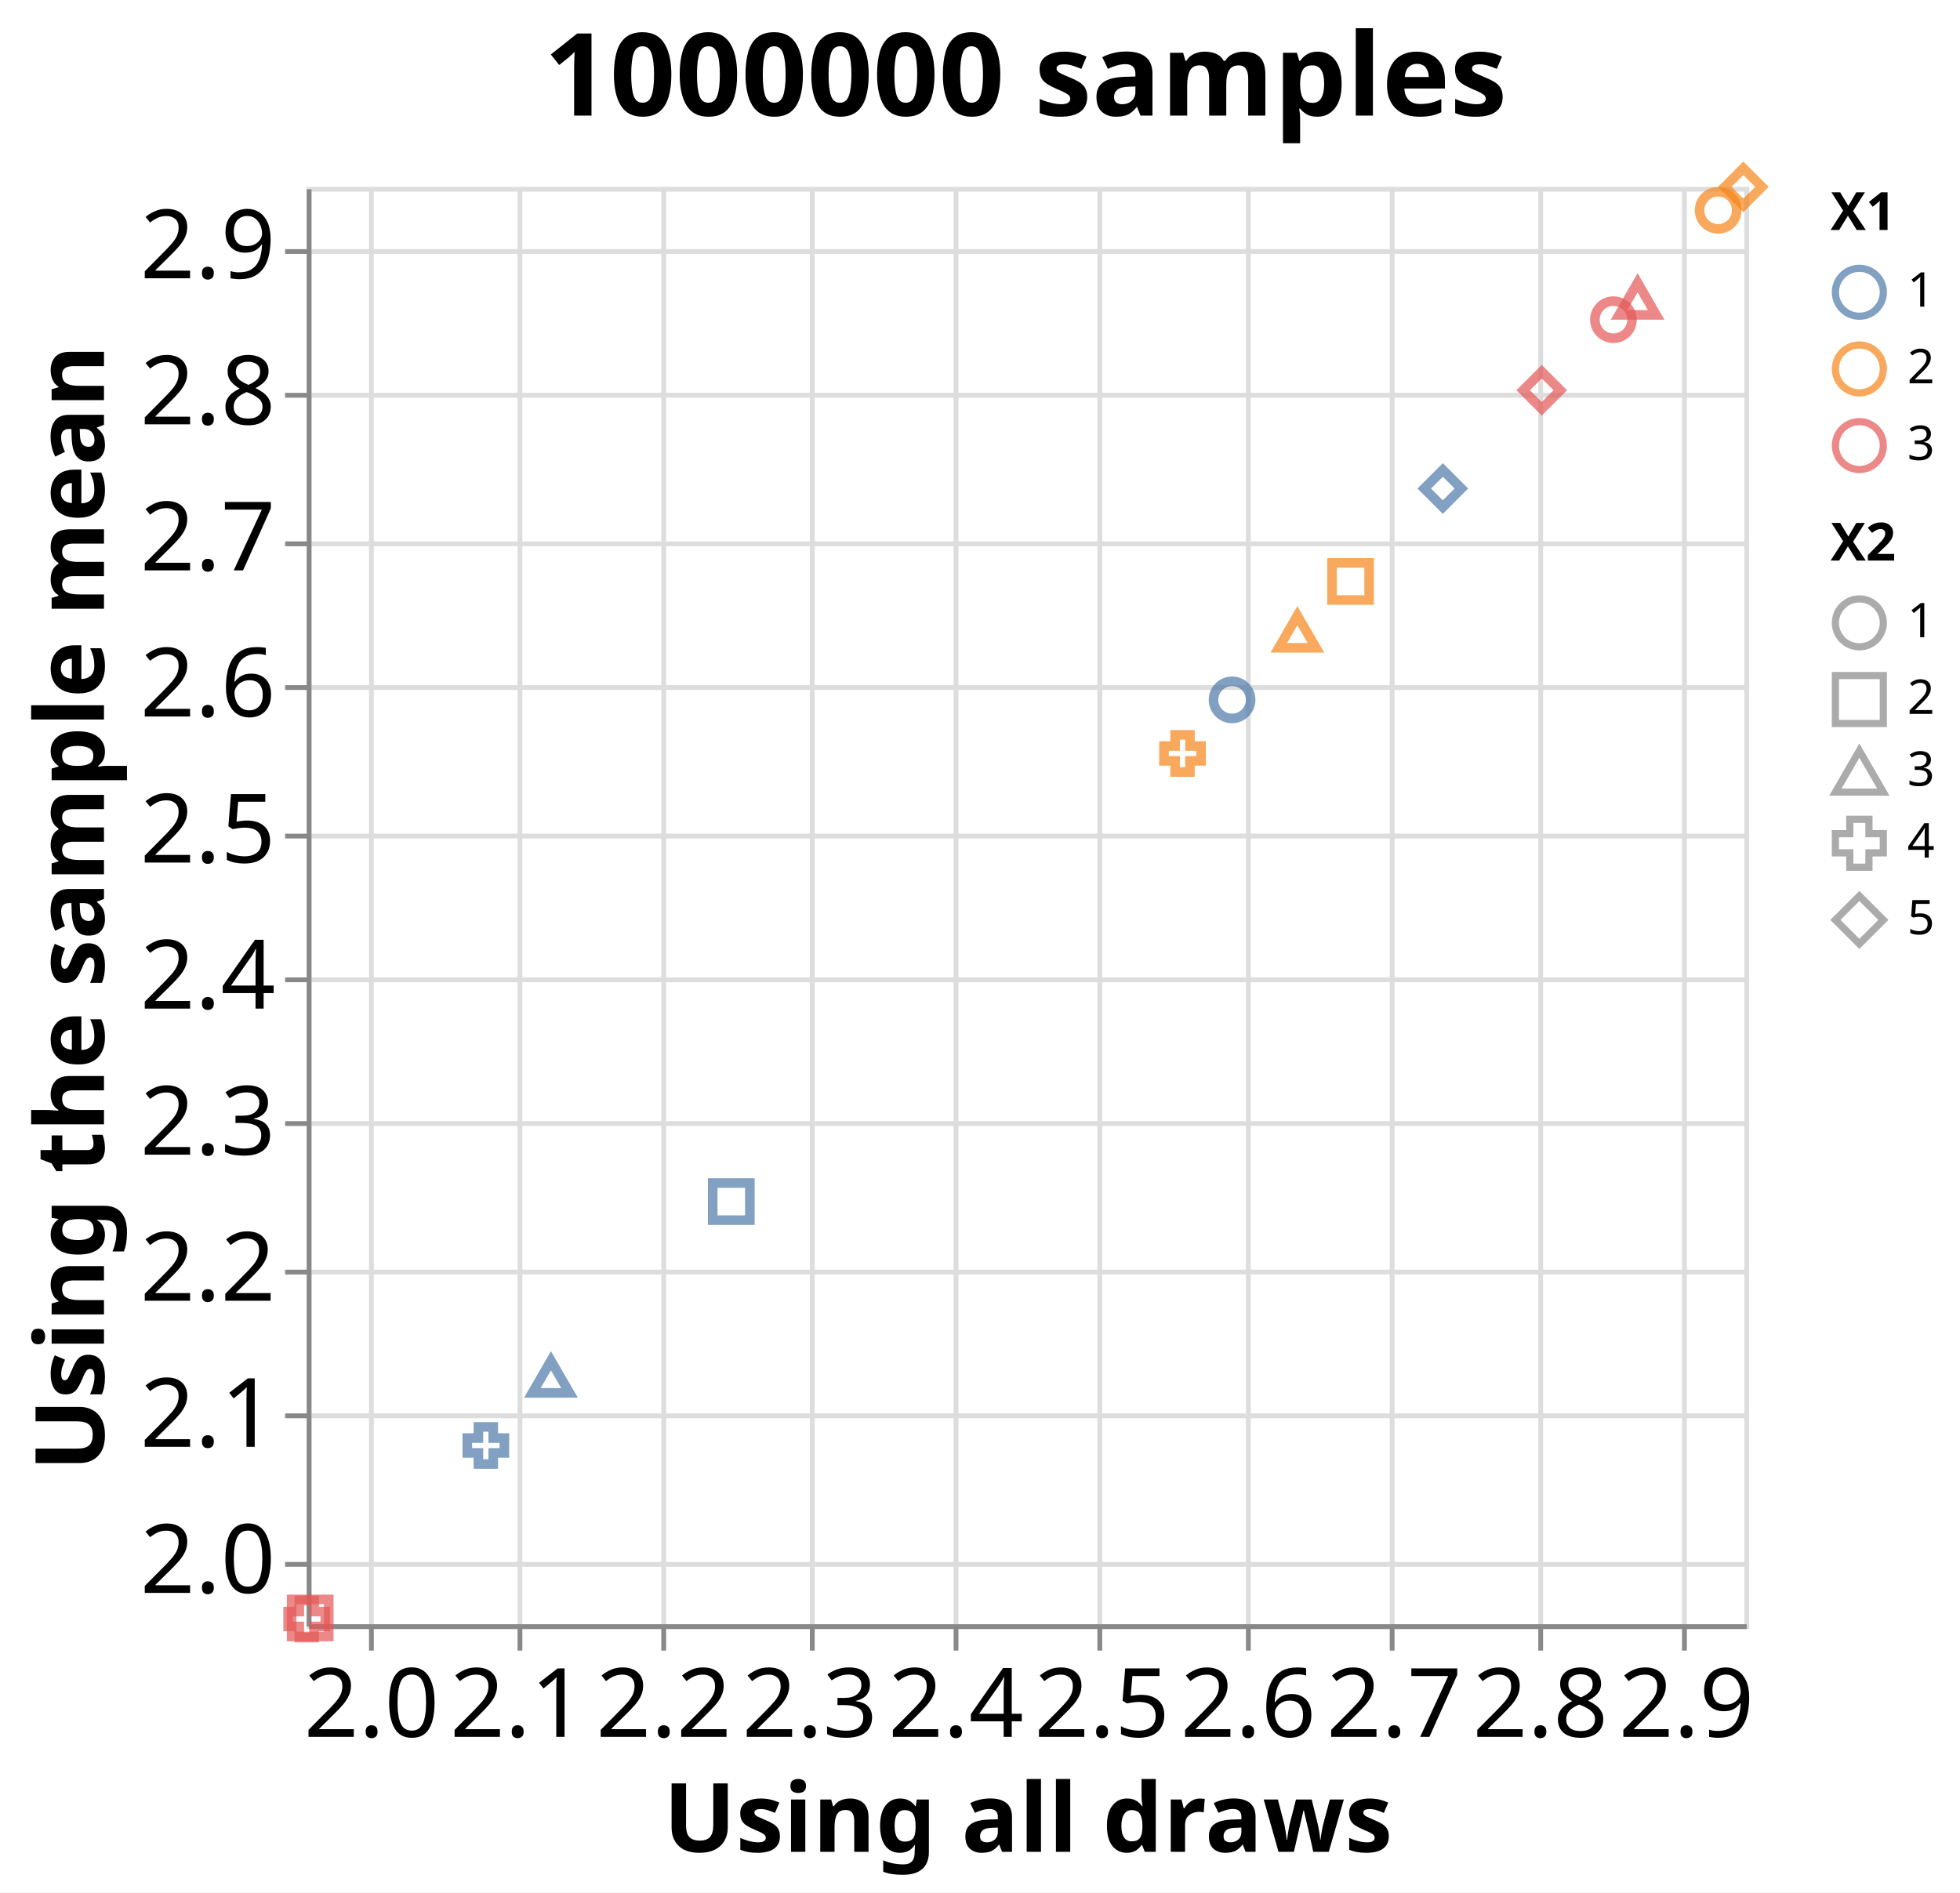
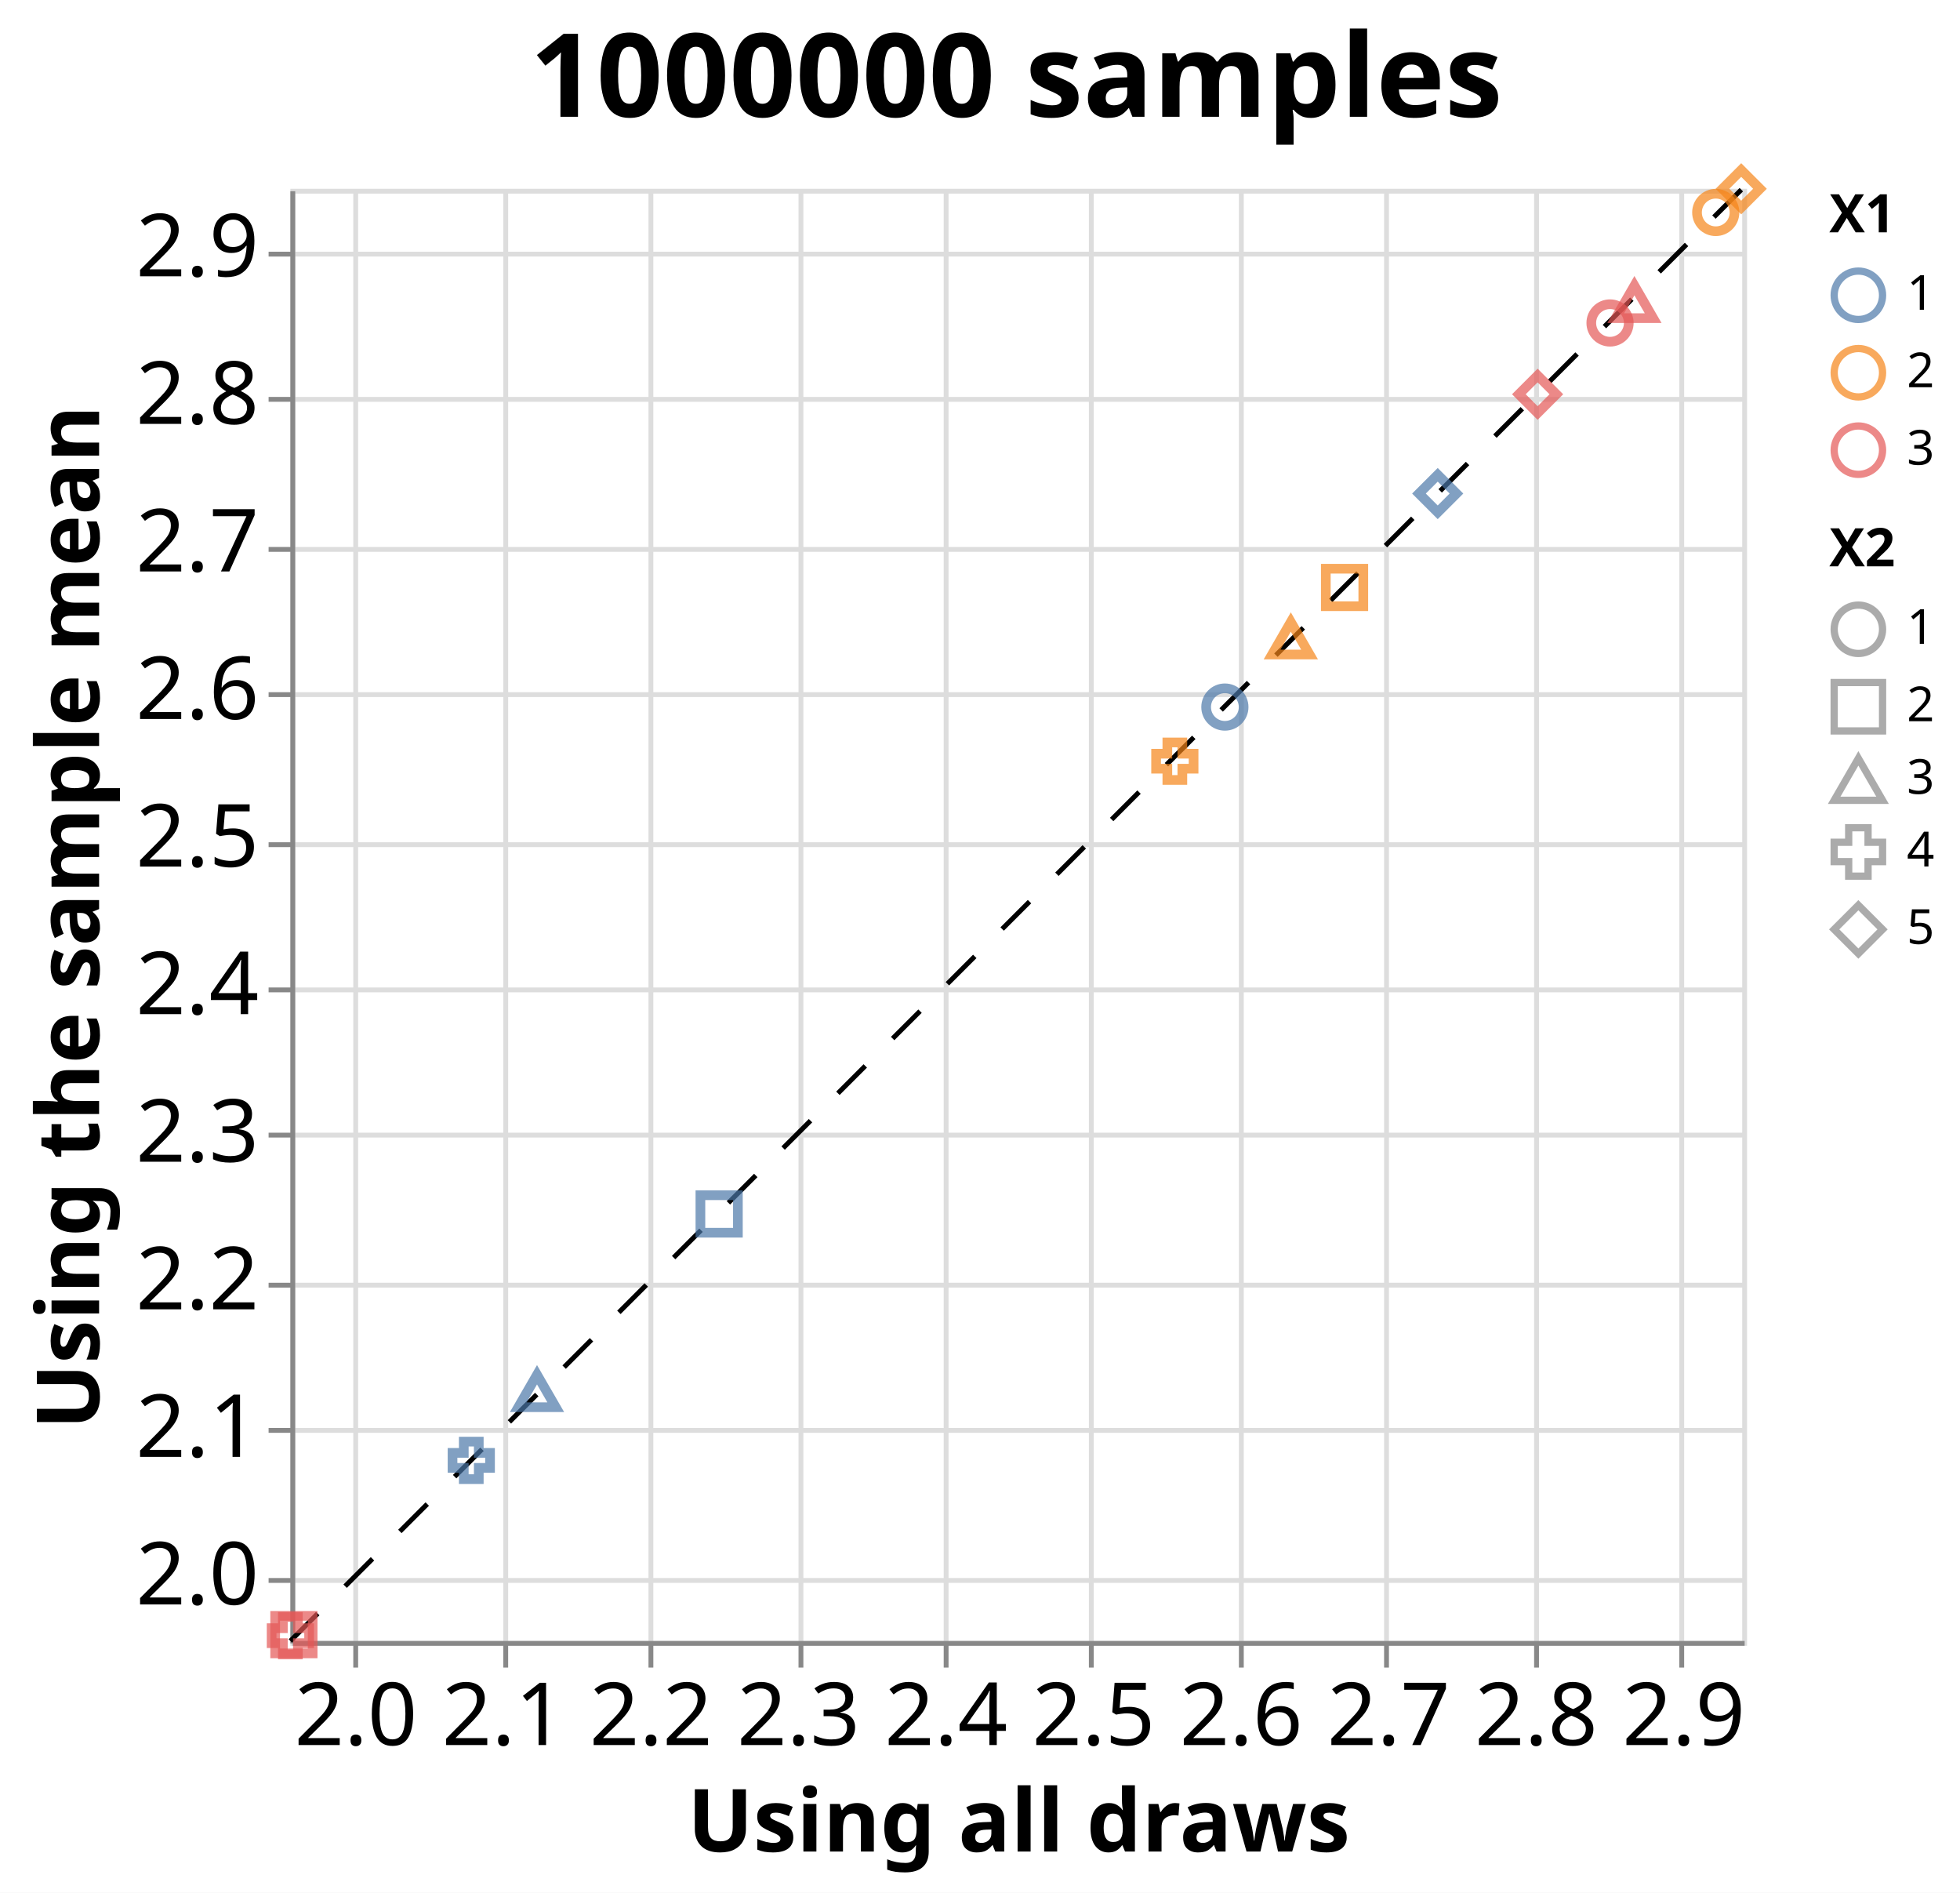
- <svg xmlns="http://www.w3.org/2000/svg" version="1.1" class="marks" width="409" height="395" viewBox="0 0 409 395">
-   <rect width="409" height="395" fill="white" />
-   <g fill="none" stroke-miterlimit="10" transform="translate(64,39)">
+ <svg xmlns="http://www.w3.org/2000/svg" version="1.1" class="marks" width="405" height="391" viewBox="0 0 405 391">
+   <rect width="405" height="391" fill="white" />
+   <g fill="none" stroke-miterlimit="10" transform="translate(60,39)">
    <g class="mark-group role-frame root" role="graphics-object" aria-roledescription="group mark container">
      <g transform="translate(0,0)">
        <path class="background" aria-hidden="true" d="M0.5,0.5h300v300h-300Z" stroke="#ddd" />
        <g>
          <g class="mark-group role-axis" aria-hidden="true">
            <g transform="translate(0.5,300.5)">
              <path class="background" aria-hidden="true" d="M0,0h0v0h0Z" pointer-events="none" />
              <g>
                <g class="mark-rule role-axis-grid" pointer-events="none">
                  <line transform="translate(13,-300)" x2="0" y2="300" stroke="#ddd" stroke-width="1" opacity="1" />
                  <line transform="translate(44,-300)" x2="0" y2="300" stroke="#ddd" stroke-width="1" opacity="1" />
                  <line transform="translate(74,-300)" x2="0" y2="300" stroke="#ddd" stroke-width="1" opacity="1" />
                  <line transform="translate(105,-300)" x2="0" y2="300" stroke="#ddd" stroke-width="1" opacity="1" />
                  <line transform="translate(135,-300)" x2="0" y2="300" stroke="#ddd" stroke-width="1" opacity="1" />
                  <line transform="translate(165,-300)" x2="0" y2="300" stroke="#ddd" stroke-width="1" opacity="1" />
                  <line transform="translate(196,-300)" x2="0" y2="300" stroke="#ddd" stroke-width="1" opacity="1" />
                  <line transform="translate(226,-300)" x2="0" y2="300" stroke="#ddd" stroke-width="1" opacity="1" />
                  <line transform="translate(257,-300)" x2="0" y2="300" stroke="#ddd" stroke-width="1" opacity="1" />
                  <line transform="translate(287,-300)" x2="0" y2="300" stroke="#ddd" stroke-width="1" opacity="1" />
                </g>
              </g>
              <path class="foreground" aria-hidden="true" d="" pointer-events="none" display="none" />
            </g>
          </g>
          <g class="mark-group role-axis" aria-hidden="true">
            <g transform="translate(0.5,0.5)">
              <path class="background" aria-hidden="true" d="M0,0h0v0h0Z" pointer-events="none" />
              <g>
                <g class="mark-rule role-axis-grid" pointer-events="none">
                  <line transform="translate(0,287)" x2="300" y2="0" stroke="#ddd" stroke-width="1" opacity="1" />
                  <line transform="translate(0,256)" x2="300" y2="0" stroke="#ddd" stroke-width="1" opacity="1" />
                  <line transform="translate(0,226)" x2="300" y2="0" stroke="#ddd" stroke-width="1" opacity="1" />
                  <line transform="translate(0,195)" x2="300" y2="0" stroke="#ddd" stroke-width="1" opacity="1" />
                  <line transform="translate(0,165)" x2="300" y2="0" stroke="#ddd" stroke-width="1" opacity="1" />
                  <line transform="translate(0,135)" x2="300" y2="0" stroke="#ddd" stroke-width="1" opacity="1" />
                  <line transform="translate(0,104)" x2="300" y2="0" stroke="#ddd" stroke-width="1" opacity="1" />
                  <line transform="translate(0,74)" x2="300" y2="0" stroke="#ddd" stroke-width="1" opacity="1" />
                  <line transform="translate(0,43)" x2="300" y2="0" stroke="#ddd" stroke-width="1" opacity="1" />
                  <line transform="translate(0,13)" x2="300" y2="0" stroke="#ddd" stroke-width="1" opacity="1" />
                </g>
              </g>
              <path class="foreground" aria-hidden="true" d="" pointer-events="none" display="none" />
            </g>
          </g>
          <g class="mark-group role-axis" role="graphics-symbol" aria-roledescription="axis" aria-label="X-axis titled 'Using all draws' for a linear scale with values from 2.0 to 2.9">
            <g transform="translate(0.5,300.5)">
              <path class="background" aria-hidden="true" d="M0,0h0v0h0Z" pointer-events="none" />
              <g>
                <g class="mark-rule role-axis-tick" pointer-events="none">
                  <line transform="translate(13,0)" x2="0" y2="5" stroke="#888" stroke-width="1" opacity="1" />
                  <line transform="translate(44,0)" x2="0" y2="5" stroke="#888" stroke-width="1" opacity="1" />
                  <line transform="translate(74,0)" x2="0" y2="5" stroke="#888" stroke-width="1" opacity="1" />
                  <line transform="translate(105,0)" x2="0" y2="5" stroke="#888" stroke-width="1" opacity="1" />
                  <line transform="translate(135,0)" x2="0" y2="5" stroke="#888" stroke-width="1" opacity="1" />
                  <line transform="translate(165,0)" x2="0" y2="5" stroke="#888" stroke-width="1" opacity="1" />
                  <line transform="translate(196,0)" x2="0" y2="5" stroke="#888" stroke-width="1" opacity="1" />
                  <line transform="translate(226,0)" x2="0" y2="5" stroke="#888" stroke-width="1" opacity="1" />
                  <line transform="translate(257,0)" x2="0" y2="5" stroke="#888" stroke-width="1" opacity="1" />
                  <line transform="translate(287,0)" x2="0" y2="5" stroke="#888" stroke-width="1" opacity="1" />
                </g>
                <g class="mark-text role-axis-label" pointer-events="none">
-                   <text text-anchor="middle" transform="translate(13.04397,23)" font-family="sans-serif" font-size="20px" fill="#000" opacity="1">2.0</text>
-                   <text text-anchor="middle" transform="translate(43.53058,23)" font-family="sans-serif" font-size="20px" fill="#000" opacity="1">2.1</text>
-                   <text text-anchor="middle" transform="translate(74.01719,23)" font-family="sans-serif" font-size="20px" fill="#000" opacity="1">2.2</text>
-                   <text text-anchor="middle" transform="translate(104.5038,23)" font-family="sans-serif" font-size="20px" fill="#000" opacity="1">2.3</text>
-                   <text text-anchor="middle" transform="translate(134.9904,23)" font-family="sans-serif" font-size="20px" fill="#000" opacity="1">2.4</text>
-                   <text text-anchor="middle" transform="translate(165.477,23)" font-family="sans-serif" font-size="20px" fill="#000" opacity="1">2.5</text>
-                   <text text-anchor="middle" transform="translate(195.9636,23)" font-family="sans-serif" font-size="20px" fill="#000" opacity="1">2.6</text>
-                   <text text-anchor="middle" transform="translate(226.4502,23)" font-family="sans-serif" font-size="20px" fill="#000" opacity="1">2.7</text>
-                   <text text-anchor="middle" transform="translate(256.9368,23)" font-family="sans-serif" font-size="20px" fill="#000" opacity="1">2.8</text>
-                   <text text-anchor="middle" transform="translate(287.4235,23)" font-family="sans-serif" font-size="20px" fill="#000" opacity="1">2.9</text>
+                   <text text-anchor="middle" transform="translate(13.04397,21)" font-family="sans-serif" font-size="18px" fill="#000" opacity="1">2.0</text>
+                   <text text-anchor="middle" transform="translate(43.53058,21)" font-family="sans-serif" font-size="18px" fill="#000" opacity="1">2.1</text>
+                   <text text-anchor="middle" transform="translate(74.01719,21)" font-family="sans-serif" font-size="18px" fill="#000" opacity="1">2.2</text>
+                   <text text-anchor="middle" transform="translate(104.5038,21)" font-family="sans-serif" font-size="18px" fill="#000" opacity="1">2.3</text>
+                   <text text-anchor="middle" transform="translate(134.9904,21)" font-family="sans-serif" font-size="18px" fill="#000" opacity="1">2.4</text>
+                   <text text-anchor="middle" transform="translate(165.477,21)" font-family="sans-serif" font-size="18px" fill="#000" opacity="1">2.5</text>
+                   <text text-anchor="middle" transform="translate(195.9636,21)" font-family="sans-serif" font-size="18px" fill="#000" opacity="1">2.6</text>
+                   <text text-anchor="middle" transform="translate(226.4502,21)" font-family="sans-serif" font-size="18px" fill="#000" opacity="1">2.7</text>
+                   <text text-anchor="middle" transform="translate(256.9368,21)" font-family="sans-serif" font-size="18px" fill="#000" opacity="1">2.8</text>
+                   <text text-anchor="middle" transform="translate(287.4235,21)" font-family="sans-serif" font-size="18px" fill="#000" opacity="1">2.9</text>
                </g>
                <g class="mark-rule role-axis-domain" pointer-events="none">
                  <line transform="translate(0,0)" x2="300" y2="0" stroke="#888" stroke-width="1" opacity="1" />
                </g>
                <g class="mark-text role-axis-title" pointer-events="none">
-                   <text text-anchor="middle" transform="translate(150,47)" font-family="sans-serif" font-size="20px" font-weight="bold" fill="#000" opacity="1">Using all draws</text>
+                   <text text-anchor="middle" transform="translate(150,43)" font-family="sans-serif" font-size="18px" font-weight="bold" fill="#000" opacity="1">Using all draws</text>
                </g>
              </g>
              <path class="foreground" aria-hidden="true" d="" pointer-events="none" display="none" />
            </g>
          </g>
          <g class="mark-group role-axis" role="graphics-symbol" aria-roledescription="axis" aria-label="Y-axis titled 'Using the sample mean' for a linear scale with values from 2.0 to 2.9">
            <g transform="translate(0.5,0.5)">
              <path class="background" aria-hidden="true" d="M0,0h0v0h0Z" pointer-events="none" />
              <g>
                <g class="mark-rule role-axis-tick" pointer-events="none">
                  <line transform="translate(0,287)" x2="-5" y2="0" stroke="#888" stroke-width="1" opacity="1" />
                  <line transform="translate(0,256)" x2="-5" y2="0" stroke="#888" stroke-width="1" opacity="1" />
                  <line transform="translate(0,226)" x2="-5" y2="0" stroke="#888" stroke-width="1" opacity="1" />
                  <line transform="translate(0,195)" x2="-5" y2="0" stroke="#888" stroke-width="1" opacity="1" />
                  <line transform="translate(0,165)" x2="-5" y2="0" stroke="#888" stroke-width="1" opacity="1" />
                  <line transform="translate(0,135)" x2="-5" y2="0" stroke="#888" stroke-width="1" opacity="1" />
                  <line transform="translate(0,104)" x2="-5" y2="0" stroke="#888" stroke-width="1" opacity="1" />
                  <line transform="translate(0,74)" x2="-5" y2="0" stroke="#888" stroke-width="1" opacity="1" />
                  <line transform="translate(0,43)" x2="-5" y2="0" stroke="#888" stroke-width="1" opacity="1" />
                  <line transform="translate(0,13)" x2="-5" y2="0" stroke="#888" stroke-width="1" opacity="1" />
                </g>
                <g class="mark-text role-axis-label" pointer-events="none">
-                   <text text-anchor="end" transform="translate(-7,292.956)" font-family="sans-serif" font-size="20px" fill="#000" opacity="1">2.0</text>
-                   <text text-anchor="end" transform="translate(-7,262.4694)" font-family="sans-serif" font-size="20px" fill="#000" opacity="1">2.1</text>
-                   <text text-anchor="end" transform="translate(-7,231.9828)" font-family="sans-serif" font-size="20px" fill="#000" opacity="1">2.2</text>
-                   <text text-anchor="end" transform="translate(-7,201.4962)" font-family="sans-serif" font-size="20px" fill="#000" opacity="1">2.3</text>
-                   <text text-anchor="end" transform="translate(-7,171.0096)" font-family="sans-serif" font-size="20px" fill="#000" opacity="1">2.4</text>
-                   <text text-anchor="end" transform="translate(-7,140.523)" font-family="sans-serif" font-size="20px" fill="#000" opacity="1">2.5</text>
-                   <text text-anchor="end" transform="translate(-7,110.0364)" font-family="sans-serif" font-size="20px" fill="#000" opacity="1">2.6</text>
-                   <text text-anchor="end" transform="translate(-7,79.54977)" font-family="sans-serif" font-size="20px" fill="#000" opacity="1">2.7</text>
-                   <text text-anchor="end" transform="translate(-7,49.06316)" font-family="sans-serif" font-size="20px" fill="#000" opacity="1">2.8</text>
-                   <text text-anchor="end" transform="translate(-7,18.57655)" font-family="sans-serif" font-size="20px" fill="#000" opacity="1">2.9</text>
+                   <text text-anchor="end" transform="translate(-7,291.956)" font-family="sans-serif" font-size="18px" fill="#000" opacity="1">2.0</text>
+                   <text text-anchor="end" transform="translate(-7,261.4694)" font-family="sans-serif" font-size="18px" fill="#000" opacity="1">2.1</text>
+                   <text text-anchor="end" transform="translate(-7,230.9828)" font-family="sans-serif" font-size="18px" fill="#000" opacity="1">2.2</text>
+                   <text text-anchor="end" transform="translate(-7,200.4962)" font-family="sans-serif" font-size="18px" fill="#000" opacity="1">2.3</text>
+                   <text text-anchor="end" transform="translate(-7,170.0096)" font-family="sans-serif" font-size="18px" fill="#000" opacity="1">2.4</text>
+                   <text text-anchor="end" transform="translate(-7,139.523)" font-family="sans-serif" font-size="18px" fill="#000" opacity="1">2.5</text>
+                   <text text-anchor="end" transform="translate(-7,109.0364)" font-family="sans-serif" font-size="18px" fill="#000" opacity="1">2.6</text>
+                   <text text-anchor="end" transform="translate(-7,78.54977)" font-family="sans-serif" font-size="18px" fill="#000" opacity="1">2.7</text>
+                   <text text-anchor="end" transform="translate(-7,48.06316)" font-family="sans-serif" font-size="18px" fill="#000" opacity="1">2.8</text>
+                   <text text-anchor="end" transform="translate(-7,17.57655)" font-family="sans-serif" font-size="18px" fill="#000" opacity="1">2.9</text>
                </g>
                <g class="mark-rule role-axis-domain" pointer-events="none">
                  <line transform="translate(0,300)" x2="0" y2="-300" stroke="#888" stroke-width="1" opacity="1" />
                </g>
                <g class="mark-text role-axis-title" pointer-events="none">
-                   <text text-anchor="middle" transform="translate(-38.80273,150) rotate(-90) translate(0,-4)" font-family="sans-serif" font-size="20px" font-weight="bold" fill="#000" opacity="1">Using the sample mean</text>
-                 </g>
-               </g>
-               <path class="foreground" aria-hidden="true" d="" pointer-events="none" display="none" />
-             </g>
-           </g>
-           <g class="mark-symbol role-mark marks" role="graphics-object" aria-roledescription="symbol mark container">
+                   <text text-anchor="middle" transform="translate(-36.02246,150) rotate(-90) translate(0,-4)" font-family="sans-serif" font-size="18px" font-weight="bold" fill="#000" opacity="1">Using the sample mean</text>
+                 </g>
+               </g>
+               <path class="foreground" aria-hidden="true" d="" pointer-events="none" display="none" />
+             </g>
+           </g>
+           <g class="mark-rule role-mark layer_0_marks" role="graphics-symbol" aria-roledescription="rule mark container">
+             <line transform="translate(0,300)" x2="300" y2="-300" stroke="black" stroke-dasharray="8,8" />
+           </g>
+           <g class="mark-symbol role-mark layer_1_marks" role="graphics-object" aria-roledescription="symbol mark container">
            <path aria-label="all_draws: 2.59060846883; mean: 2.59004701719; X1: 1; X2: 1" role="graphics-symbol" aria-roledescription="point" transform="translate(193.1005,107.0707)" d="M3.873,0A3.873,3.873,0,1,1,-3.873,0A3.873,3.873,0,1,1,3.873,0" stroke="#4c78a8" stroke-width="2" opacity="0.7" />
            <path aria-label="all_draws: 2.92330799041; mean: 2.92519741451; X1: 2; X2: 1" role="graphics-symbol" aria-roledescription="point" transform="translate(294.5293,4.894712)" d="M3.873,0A3.873,3.873,0,1,1,-3.873,0A3.873,3.873,0,1,1,3.873,0" stroke="#f58518" stroke-width="2" opacity="0.7" />
            <path aria-label="all_draws: 2.85165441388; mean: 2.85032758886; X1: 3; X2: 1" role="graphics-symbol" aria-roledescription="point" transform="translate(272.6845,27.71998)" d="M3.873,0A3.873,3.873,0,1,1,-3.873,0A3.873,3.873,0,1,1,3.873,0" stroke="#e45756" stroke-width="2" opacity="0.7" />
            <path aria-label="all_draws: 2.24783375137; mean: 2.2465529508; X1: 1; X2: 2" role="graphics-symbol" aria-roledescription="point" transform="translate(88.60008,211.7904)" d="M-3.873,-3.873h7.746v7.746h-7.746Z" stroke="#4c78a8" stroke-width="2" opacity="0.7" />
            <path aria-label="all_draws: 2.67171722108; mean: 2.67109249202; X1: 2; X2: 2" role="graphics-symbol" aria-roledescription="point" transform="translate(217.8278,82.36269)" d="M-3.873,-3.873h7.746v7.746h-7.746Z" stroke="#f58518" stroke-width="2" opacity="0.7" />
            <path aria-label="all_draws: 1.95961008916; mean: 1.96151561356; X1: 3; X2: 2" role="graphics-symbol" aria-roledescription="point" transform="translate(0.7304566,298.6886)" d="M-3.873,-3.873h7.746v7.746h-7.746Z" stroke="#e45756" stroke-width="2" opacity="0.7" />
            <path aria-label="all_draws: 2.1243854495; mean: 2.12660274371; X1: 1; X2: 3" role="graphics-symbol" aria-roledescription="point" transform="translate(50.96488,248.3591)" d="M0,-3.354L-3.873,3.354L3.873,3.354Z" stroke="#4c78a8" stroke-width="2" opacity="0.7" />
            <path aria-label="all_draws: 2.6353029895; mean: 2.63668059423; X1: 2; X2: 3" role="graphics-symbol" aria-roledescription="point" transform="translate(206.7263,92.85371)" d="M0,-3.354L-3.873,3.354L3.873,3.354Z" stroke="#f58518" stroke-width="2" opacity="0.7" />
            <path aria-label="all_draws: 2.86818582073; mean: 2.86459112086; X1: 3; X2: 3" role="graphics-symbol" aria-roledescription="point" transform="translate(277.7244,23.37152)" d="M0,-3.354L-3.873,3.354L3.873,3.354Z" stroke="#e45756" stroke-width="2" opacity="0.7" />
            <path aria-label="all_draws: 2.07983160867; mean: 2.07958612698; X1: 1; X2: 4" role="graphics-symbol" aria-roledescription="point" transform="translate(37.38192,262.6929)" d="M-3.873,-1.549L-3.873,1.549L-1.549,1.549L-1.549,3.873L1.549,3.873L1.549,1.549L3.873,1.549L3.873,-1.549L1.549,-1.549L1.549,-3.873L-1.549,-3.873L-1.549,-1.549Z" stroke="#4c78a8" stroke-width="2" opacity="0.7" />
            <path aria-label="all_draws: 2.55669248493; mean: 2.55336212098; X1: 2; X2: 4" role="graphics-symbol" aria-roledescription="point" transform="translate(182.7606,118.2547)" d="M-3.873,-1.549L-3.873,1.549L-1.549,1.549L-1.549,3.873L1.549,3.873L1.549,1.549L3.873,1.549L3.873,-1.549L1.549,-1.549L1.549,-3.873L-1.549,-3.873L-1.549,-1.549Z" stroke="#f58518" stroke-width="2" opacity="0.7" />
            <path aria-label="all_draws: 1.95721409737; mean: 1.9607900512; X1: 3; X2: 4" role="graphics-symbol" aria-roledescription="point" transform="translate(0,298.9098)" d="M-3.873,-1.549L-3.873,1.549L-1.549,1.549L-1.549,3.873L1.549,3.873L1.549,1.549L3.873,1.549L3.873,-1.549L1.549,-1.549L1.549,-3.873L-1.549,-3.873L-1.549,-1.549Z" stroke="#e45756" stroke-width="2" opacity="0.7" />
            <path aria-label="all_draws: 2.73486052079; mean: 2.73473101318; X1: 1; X2: 5" role="graphics-symbol" aria-roledescription="point" transform="translate(237.078,62.96146)" d="M-3.873,0L0,-3.873L3.873,0L0,3.873Z" stroke="#4c78a8" stroke-width="2" opacity="0.7" />
            <path aria-label="all_draws: 2.94056464563; mean: 2.94125269922; X1: 2; X2: 5" role="graphics-symbol" aria-roledescription="point" transform="translate(299.7902,0)" d="M-3.873,0L0,-3.873L3.873,0L0,3.873Z" stroke="#f58518" stroke-width="2" opacity="0.7" />
            <path aria-label="all_draws: 2.80257291997; mean: 2.80201298465; X1: 3; X2: 5" role="graphics-symbol" aria-roledescription="point" transform="translate(257.7212,42.44947)" d="M-3.873,0L0,-3.873L3.873,0L0,3.873Z" stroke="#e45756" stroke-width="2" opacity="0.7" />
          </g>
          <g class="mark-group role-legend" role="graphics-symbol" aria-roledescription="legend" aria-label="Symbol legend titled 'X1' for stroke color with 3 values: 1, 2, 3">
            <g transform="translate(318,0)">
              <path class="background" aria-hidden="true" d="M0,0h22v61h-22Z" pointer-events="none" />
              <g>
                <g class="mark-group role-legend-entry">
                  <g transform="translate(0,16)">
                    <path class="background" aria-hidden="true" d="M0,0h0v0h0Z" pointer-events="none" />
                    <g>
                      <g class="mark-group role-scope" role="graphics-object" aria-roledescription="group mark container">
                        <g transform="translate(0,0)">
                          <path class="background" aria-hidden="true" d="M0,0h21.562v12.5h-21.562Z" pointer-events="none" opacity="1" />
                          <g>
                            <g class="mark-symbol role-legend-symbol" pointer-events="none">
                              <path transform="translate(6,6)" d="M5,0A5,5,0,1,1,-5,0A5,5,0,1,1,5,0" stroke="#4c78a8" stroke-width="1.5" opacity="0.7" />
                            </g>
                            <g class="mark-text role-legend-label" pointer-events="none">
                              <text text-anchor="start" transform="translate(16,9)" font-family="sans-serif" font-size="10px" fill="#000" opacity="1">1</text>
                            </g>
                          </g>
                          <path class="foreground" aria-hidden="true" d="" pointer-events="none" display="none" />
                        </g>
                        <g transform="translate(0,16)">
                          <path class="background" aria-hidden="true" d="M0,0h21.562v12.5h-21.562Z" pointer-events="none" opacity="1" />
                          <g>
                            <g class="mark-symbol role-legend-symbol" pointer-events="none">
                              <path transform="translate(6,6)" d="M5,0A5,5,0,1,1,-5,0A5,5,0,1,1,5,0" stroke="#f58518" stroke-width="1.5" opacity="0.7" />
                            </g>
                            <g class="mark-text role-legend-label" pointer-events="none">
                              <text text-anchor="start" transform="translate(16,9)" font-family="sans-serif" font-size="10px" fill="#000" opacity="1">2</text>
                            </g>
                          </g>
                          <path class="foreground" aria-hidden="true" d="" pointer-events="none" display="none" />
                        </g>
                        <g transform="translate(0,32)">
                          <path class="background" aria-hidden="true" d="M0,0h21.562v12.5h-21.562Z" pointer-events="none" opacity="1" />
                          <g>
                            <g class="mark-symbol role-legend-symbol" pointer-events="none">
                              <path transform="translate(6,6)" d="M5,0A5,5,0,1,1,-5,0A5,5,0,1,1,5,0" stroke="#e45756" stroke-width="1.5" opacity="0.7" />
                            </g>
                            <g class="mark-text role-legend-label" pointer-events="none">
                              <text text-anchor="start" transform="translate(16,9)" font-family="sans-serif" font-size="10px" fill="#000" opacity="1">3</text>
                            </g>
                          </g>
                          <path class="foreground" aria-hidden="true" d="" pointer-events="none" display="none" />
                        </g>
                      </g>
                    </g>
                    <path class="foreground" aria-hidden="true" d="" pointer-events="none" display="none" />
                  </g>
                </g>
                <g class="mark-text role-legend-title" pointer-events="none">
                  <text text-anchor="start" transform="translate(0,9)" font-family="sans-serif" font-size="11px" font-weight="bold" fill="#000" opacity="1">X1</text>
                </g>
              </g>
              <path class="foreground" aria-hidden="true" d="" pointer-events="none" display="none" />
            </g>
          </g>
          <g class="mark-group role-legend" role="graphics-symbol" aria-roledescription="legend" aria-label="Symbol legend titled 'X2' for shape with 5 values: 1, 2, 3, 4, 5">
            <g transform="translate(318,69)">
              <path class="background" aria-hidden="true" d="M0,0h22v91h-22Z" pointer-events="none" />
              <g>
                <g class="mark-group role-legend-entry">
                  <g transform="translate(0,16)">
                    <path class="background" aria-hidden="true" d="M0,0h0v0h0Z" pointer-events="none" />
                    <g>
                      <g class="mark-group role-scope" role="graphics-object" aria-roledescription="group mark container">
                        <g transform="translate(0,0)">
                          <path class="background" aria-hidden="true" d="M0,0h21.562v12.5h-21.562Z" pointer-events="none" opacity="1" />
                          <g>
                            <g class="mark-symbol role-legend-symbol" pointer-events="none">
                              <path transform="translate(6,6)" d="M5,0A5,5,0,1,1,-5,0A5,5,0,1,1,5,0" stroke="#888" stroke-width="1.5" opacity="0.7" />
                            </g>
                            <g class="mark-text role-legend-label" pointer-events="none">
                              <text text-anchor="start" transform="translate(16,9)" font-family="sans-serif" font-size="10px" fill="#000" opacity="1">1</text>
                            </g>
                          </g>
                          <path class="foreground" aria-hidden="true" d="" pointer-events="none" display="none" />
                        </g>
                        <g transform="translate(0,16)">
                          <path class="background" aria-hidden="true" d="M0,0h21.562v12.5h-21.562Z" pointer-events="none" opacity="1" />
                          <g>
                            <g class="mark-symbol role-legend-symbol" pointer-events="none">
                              <path transform="translate(6,6)" d="M-5,-5h10v10h-10Z" stroke="#888" stroke-width="1.5" opacity="0.7" />
                            </g>
                            <g class="mark-text role-legend-label" pointer-events="none">
                              <text text-anchor="start" transform="translate(16,9)" font-family="sans-serif" font-size="10px" fill="#000" opacity="1">2</text>
                            </g>
                          </g>
                          <path class="foreground" aria-hidden="true" d="" pointer-events="none" display="none" />
                        </g>
                        <g transform="translate(0,31)">
                          <path class="background" aria-hidden="true" d="M0,0h21.562v11.83h-21.562Z" pointer-events="none" opacity="1" />
                          <g>
                            <g class="mark-symbol role-legend-symbol" pointer-events="none">
                              <path transform="translate(6,6)" d="M0,-4.33L-5,4.33L5,4.33Z" stroke="#888" stroke-width="1.5" opacity="0.7" />
                            </g>
                            <g class="mark-text role-legend-label" pointer-events="none">
                              <text text-anchor="start" transform="translate(16,9)" font-family="sans-serif" font-size="10px" fill="#000" opacity="1">3</text>
                            </g>
                          </g>
                          <path class="foreground" aria-hidden="true" d="" pointer-events="none" display="none" />
                        </g>
                        <g transform="translate(0,46)">
                          <path class="background" aria-hidden="true" d="M0,0h21.562v12.5h-21.562Z" pointer-events="none" opacity="1" />
                          <g>
                            <g class="mark-symbol role-legend-symbol" pointer-events="none">
                              <path transform="translate(6,6)" d="M-5,-2L-5,2L-2,2L-2,5L2,5L2,2L5,2L5,-2L2,-2L2,-5L-2,-5L-2,-2Z" stroke="#888" stroke-width="1.5" opacity="0.7" />
                            </g>
                            <g class="mark-text role-legend-label" pointer-events="none">
                              <text text-anchor="start" transform="translate(16,9)" font-family="sans-serif" font-size="10px" fill="#000" opacity="1">4</text>
                            </g>
                          </g>
                          <path class="foreground" aria-hidden="true" d="" pointer-events="none" display="none" />
                        </g>
                        <g transform="translate(0,62)">
                          <path class="background" aria-hidden="true" d="M0,0h21.562v12.5h-21.562Z" pointer-events="none" opacity="1" />
                          <g>
                            <g class="mark-symbol role-legend-symbol" pointer-events="none">
                              <path transform="translate(6,6)" d="M-5,0L0,-5L5,0L0,5Z" stroke="#888" stroke-width="1.5" opacity="0.7" />
                            </g>
                            <g class="mark-text role-legend-label" pointer-events="none">
                              <text text-anchor="start" transform="translate(16,9)" font-family="sans-serif" font-size="10px" fill="#000" opacity="1">5</text>
                            </g>
                          </g>
                          <path class="foreground" aria-hidden="true" d="" pointer-events="none" display="none" />
                        </g>
                      </g>
                    </g>
                    <path class="foreground" aria-hidden="true" d="" pointer-events="none" display="none" />
                  </g>
                </g>
                <g class="mark-text role-legend-title" pointer-events="none">
                  <text text-anchor="start" transform="translate(0,9)" font-family="sans-serif" font-size="11px" font-weight="bold" fill="#000" opacity="1">X2</text>
                </g>
              </g>
              <path class="foreground" aria-hidden="true" d="" pointer-events="none" display="none" />
            </g>
          </g>
          <g class="mark-group role-title">
            <g transform="translate(150,-33.87298)">
              <path class="background" aria-hidden="true" d="M0,0h0v0h0Z" pointer-events="none" />
              <g>
                <g class="mark-text role-title-text" role="graphics-symbol" aria-roledescription="title" aria-label="Title text '1000000 samples'" pointer-events="none">
                  <text text-anchor="middle" transform="translate(0,19)" font-family="sans-serif" font-size="24px" font-weight="bold" fill="#000" opacity="1">1000000 samples</text>
                </g>
              </g>
              <path class="foreground" aria-hidden="true" d="" pointer-events="none" display="none" />
            </g>
          </g>
        </g>
        <path class="foreground" aria-hidden="true" d="" display="none" />
      </g>
    </g>
  </g>
</svg>
